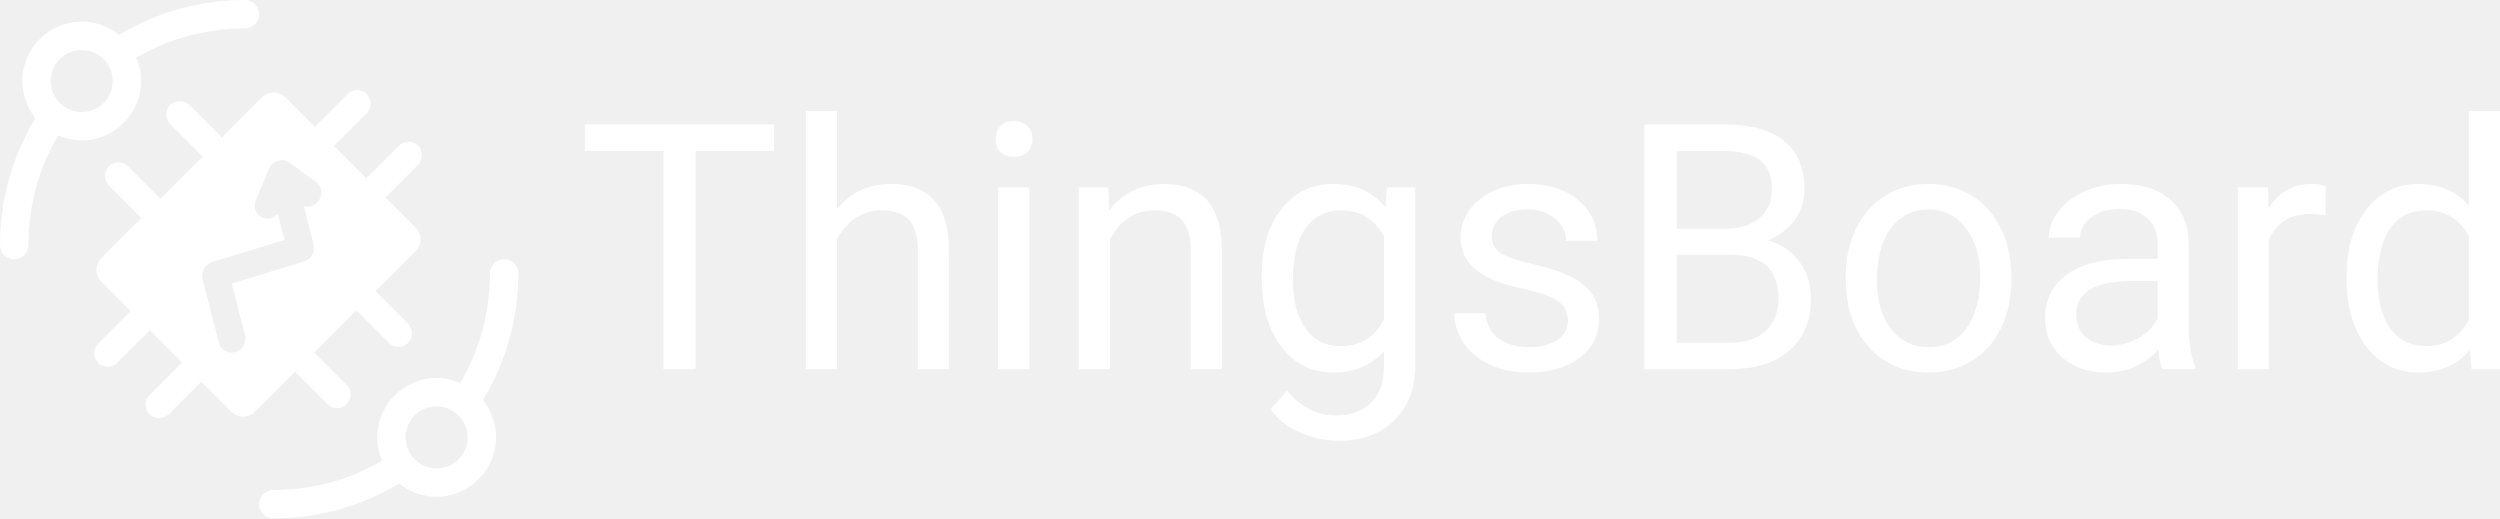
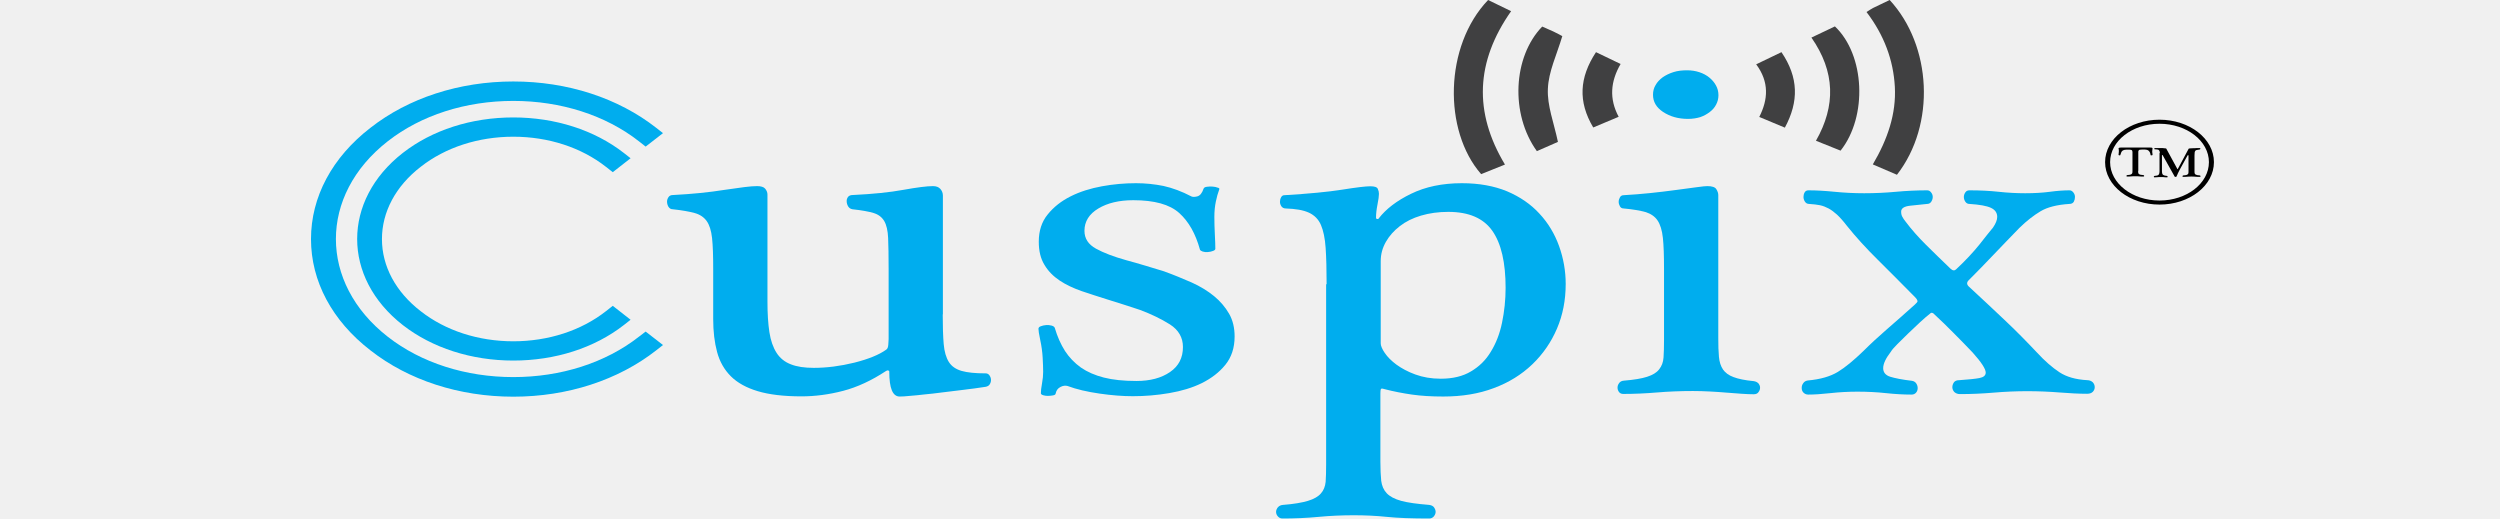
- <svg xmlns="http://www.w3.org/2000/svg" id="svg2" height="320" width="1543.4" version="1.1" viewBox="0 0 1543.427 320">
-   <g id="layer1" transform="translate(0 -732.36)">
-     <g stroke-width="28">
-       <g id="g5204-0" transform="matrix(-.66287 .69913 -.66371 -.70001 863.46 1410.6)">
-         <g id="g5175-6" transform="translate(2.5254 3.0305)" />
-         <g id="g5175-9-8" transform="translate(41.25 -30.543)" stroke-width="28" />
+ <svg xmlns="http://www.w3.org/2000/svg" version="1.1" id="svg2" x="0px" y="0px" viewBox="0 0 1543.4 320" style="enable-background:new 0 0 1543.4 320;" xml:space="preserve">
+   <style type="text/css">
+ 	.st0{fill:#00ADEE;}
+ 	.st1{fill:#404041;}
+ </style>
+   <g>
+     <path class="st0" d="M582,194.1c0,7.5,0.2,13.5,0.6,18.3c0.4,4.7,1.5,8.4,3.2,11.1c1.7,2.7,4.4,4.5,7.9,5.5c3.5,1,8.4,1.5,14.8,1.5   c1,0,1.8,0.4,2.4,1.3c0.6,0.9,0.9,1.8,0.9,2.8c0,1-0.3,1.9-0.8,2.7c-0.5,0.8-1.4,1.3-2.5,1.5c-1.7,0.3-4,0.6-6.9,1   c-2.9,0.4-6.1,0.8-9.5,1.2c-3.5,0.4-7,0.8-10.7,1.3c-3.7,0.5-7.2,0.9-10.6,1.2c-3.3,0.4-6.4,0.7-9.1,0.9c-2.7,0.3-4.8,0.4-6.3,0.4   c-4.3,0-6.4-5.1-6.4-15.4c0-0.4-0.2-0.6-0.7-0.7c-0.5-0.1-0.9,0.1-1.4,0.4c-8.8,5.8-17.6,9.9-26.4,12.2c-8.8,2.3-17.4,3.4-25.7,3.4   c-11,0-20-1.1-27-3.2c-7-2.1-12.6-5.2-16.6-9.2c-4-4-6.9-9-8.5-15c-1.6-5.9-2.4-12.7-2.4-20.3V166c0-8.1-0.2-14.4-0.7-19   c-0.5-4.6-1.6-8.1-3.3-10.5c-1.7-2.4-4.2-4.1-7.5-5c-3.3-0.9-7.8-1.7-13.4-2.3c-1.2,0-2-0.5-2.7-1.5c-0.6-1-0.9-2.1-0.9-3.2   c0-1,0.3-1.9,0.9-2.8c0.6-0.9,1.5-1.3,2.8-1.3c11.9-0.6,22.5-1.7,31.9-3.2c4.9-0.7,8.9-1.3,12.2-1.7c3.2-0.4,5.9-0.6,7.8-0.6   c2.4,0,4.1,0.5,5,1.6c0.9,1.1,1.4,2.3,1.4,3.6v66.2c0,7.4,0.4,13.6,1.2,18.8c0.8,5.2,2.3,9.4,4.4,12.7c2.1,3.3,5.1,5.7,8.8,7.1   c3.7,1.5,8.5,2.2,14.2,2.2c8.1,0,16.4-1.1,25-3.2c8.7-2.2,15.4-4.9,19.8-8.1c0.7-0.5,1.1-1.5,1.2-3c0.1-1.4,0.2-2.6,0.2-3.4V166   c0-8.1-0.1-14.4-0.3-19c-0.2-4.6-1-8.1-2.4-10.5c-1.4-2.4-3.6-4.1-6.6-5c-3-0.9-7.3-1.7-13-2.3c-1.2-0.2-2.1-0.8-2.7-1.8   c-0.6-1-0.9-2.1-0.9-3.3c0-1,0.3-1.8,0.9-2.6c0.6-0.7,1.5-1.1,2.8-1.1c12.7-0.6,23.1-1.7,31.3-3.2c8.4-1.5,14.5-2.3,18.3-2.3   c2,0,3.5,0.6,4.5,1.7c1,1.1,1.6,2.5,1.6,4.1V194.1z" />
+     <path class="st0" d="M752.7,117c-0.8,2.1-1.5,4.6-2.1,7.5c-0.6,2.9-0.9,6-0.9,9.4c0,3.5,0.1,7.1,0.3,10.9c0.2,3.8,0.3,6.7,0.3,8.8   c0,0.5-0.5,1-1.4,1.3c-0.9,0.4-2,0.6-3.2,0.7c-1.2,0.1-2.3,0-3.2-0.3c-0.9-0.3-1.5-0.7-1.7-1.2c-2.7-9.8-6.9-17.3-12.8-22.6   c-5.9-5.3-15.3-7.9-28.4-7.9c-8.7,0-15.8,1.7-21.5,5.1c-5.7,3.4-8.6,8-8.6,13.8c0,4.8,2.4,8.4,7.1,11c4.7,2.6,11,5,18.9,7.2   c3.3,0.9,7.3,2,11.9,3.4c4.6,1.4,8.3,2.5,11.2,3.4c6.1,2.2,11.8,4.6,17.1,6.9c5.3,2.4,9.9,5.2,13.8,8.4c3.9,3.2,7,6.9,9.3,10.9   c2.3,4,3.4,8.7,3.4,14c0,7-1.9,12.8-5.7,17.5c-3.8,4.7-8.7,8.4-14.5,11.3c-5.9,2.9-12.6,4.9-20.2,6.2c-7.6,1.3-15,1.9-22.4,1.9   c-6.1,0-12.9-0.5-20.5-1.6c-7.6-1.1-14.2-2.6-19.8-4.7c-1.4-0.4-2.9-0.2-4.4,0.6c-1.6,0.8-2.6,2.1-3,4.1c0,0.5-0.6,0.9-1.6,1.1   c-1.1,0.2-2.2,0.3-3.2,0.3c-1,0-2-0.1-2.9-0.4c-0.9-0.3-1.4-0.7-1.4-1.2c0-1.4,0.2-3.5,0.7-6.1c0.5-2.6,0.7-5,0.7-7.1   c0-2.2-0.1-5.2-0.3-8.8c-0.2-3.6-0.7-7.2-1.5-10.9c-0.8-3.7-1.1-6-1.1-6.9c0-0.7,0.5-1.3,1.5-1.6c1-0.4,2-0.6,3.2-0.7   c1.1-0.1,2.3,0,3.4,0.3c1.1,0.3,1.8,0.8,2,1.5c1.6,5.4,3.7,10.1,6.3,14.2c2.6,4,5.9,7.4,9.8,10.2c3.9,2.7,8.7,4.8,14.2,6.2   c5.5,1.4,12.2,2.1,20.1,2.1c8.4,0,15.3-1.8,20.7-5.5c5.4-3.7,8-8.8,8-15.5c0-5.8-2.7-10.5-8-13.9c-5.4-3.4-11.6-6.4-18.6-9   c-3.3-1.1-6.7-2.2-10.1-3.3c-3.4-1.1-6.9-2.2-10.5-3.3c-5.2-1.6-10.3-3.3-15.4-5c-5.1-1.8-9.6-3.9-13.5-6.5   c-3.9-2.6-7.1-5.8-9.4-9.7c-2.4-3.9-3.5-8.6-3.5-14.3c0-6.6,1.8-12.3,5.5-16.8c3.7-4.6,8.4-8.3,14.2-11.2   c5.8-2.9,12.2-4.9,19.3-6.2c7.1-1.3,14.1-1.9,21-1.9c5.9,0,11.5,0.6,17,1.7c5.4,1.2,11.2,3.3,17.3,6.5c0.9,0.4,2.2,0.3,3.7-0.1   c1.6-0.5,2.8-2,3.7-4.6c0.2-0.7,0.9-1.2,2.2-1.3c1.2-0.2,2.4-0.2,3.5-0.1c1.2,0.1,2.2,0.3,3.2,0.7C752.6,116,753,116.5,752.7,117z" />
+     <path class="st0" d="M819,175.5c0-9-0.2-16.5-0.6-22.4c-0.4-6-1.4-10.7-2.9-14.2c-1.5-3.5-4-6-7.4-7.6c-3.5-1.6-8.2-2.4-14.4-2.6   c-1.1,0-2-0.5-2.6-1.3c-0.6-0.9-0.9-1.8-0.9-2.8c0-0.9,0.2-1.9,0.7-2.8c0.5-0.9,1.1-1.3,2.1-1.3c14.9-0.9,26.7-2,35.5-3.4   c8.8-1.4,14.6-2.1,17.4-2.1c2.7,0,4.2,0.5,4.7,1.6c0.5,1.1,0.7,2.1,0.7,3.1c0,1.4-0.3,3.6-0.9,6.6c-0.6,3-0.9,5.7-0.9,8.2   c0,0.4,0.2,0.6,0.7,0.7c0.5,0.1,0.8,0,1-0.4c4.5-5.8,11.1-10.9,20-15.2c8.8-4.3,19.3-6.5,31.3-6.5c10.6,0,19.9,1.7,27.9,5   c8,3.4,14.7,8,20,13.8c5.4,5.8,9.4,12.5,12.1,20c2.7,7.5,4.1,15.4,4.1,23.4c0,10-1.8,19.2-5.4,27.6c-3.6,8.4-8.7,15.8-15.3,22.1   c-6.6,6.3-14.5,11.2-23.7,14.6c-9.2,3.5-19.6,5.2-31.2,5.2c-7.3,0-13.7-0.4-19.3-1.2c-5.6-0.8-11.3-1.9-17.1-3.4   c-1.2-0.4-1.9-0.4-2.1,0c-0.2,0.4-0.3,1.3-0.3,2.7v42.2c0,4.7,0.2,8.6,0.5,11.7c0.4,3.1,1.5,5.7,3.4,7.7c1.9,2,4.9,3.6,8.9,4.7   c4,1.1,9.8,1.9,17.3,2.5c1.4,0.2,2.4,0.7,3,1.5c0.6,0.9,1,1.8,1,2.8c0,1-0.4,1.9-1.1,2.8c-0.8,0.9-1.7,1.3-2.9,1.3   c-10.6,0-19.3-0.3-26.1-1c-6.8-0.7-13.5-1-20.4-1c-7.2,0-14.5,0.3-21.8,1c-7.3,0.7-14.8,1-22.2,1c-1.2,0-2.1-0.4-2.9-1.3   c-0.8-0.9-1.1-1.8-1.1-2.8c0-1,0.4-1.9,1.1-2.8c0.8-0.9,1.8-1.4,3.2-1.5c6.6-0.5,11.7-1.4,15.4-2.5c3.7-1.1,6.4-2.7,8-4.6   c1.7-1.9,2.6-4.3,2.9-7.1c0.2-2.8,0.3-6.4,0.3-10.6V175.5z M852.4,212c0,1.4,0.8,3.4,2.5,5.9c1.7,2.5,4.1,4.9,7.2,7.2   c3.2,2.3,7,4.4,11.7,6.1s9.8,2.6,15.7,2.6c7.4,0,13.6-1.5,18.6-4.5c5.1-3,9.2-7,12.3-12.2c3.2-5.2,5.5-11.1,6.9-17.9   c1.4-6.8,2.2-13.9,2.2-21.5c0-15.6-2.7-27.4-8.2-35.2c-5.5-7.8-14.5-11.7-27.2-11.7c-6.1,0-11.7,0.8-16.8,2.3   c-5.1,1.5-9.5,3.7-13.1,6.5c-3.6,2.8-6.5,6-8.6,9.7s-3.2,7.6-3.2,11.9V212z" />
+     <path class="st0" d="M1060.8,208.7c0,4.6,0.1,8.4,0.4,11.6c0.3,3.2,1.1,5.7,2.5,7.8c1.4,2,3.5,3.6,6.5,4.7c2.9,1.1,7.1,2,12.5,2.5   c1.3,0.2,2.2,0.7,2.9,1.4c0.6,0.8,1,1.6,1,2.6c0,1-0.3,1.9-1,2.8c-0.6,0.9-1.6,1.3-2.9,1.3c-2.1,0-4.6-0.1-7.4-0.3   c-2.9-0.2-6-0.4-9.3-0.7c-3.3-0.3-6.7-0.5-10.3-0.7c-3.6-0.2-7.1-0.3-10.6-0.3c-7.6,0-15.1,0.3-22.2,0.9   c-7.2,0.6-14.1,0.9-20.8,0.9c-1.1,0-2-0.4-2.6-1.2c-0.6-0.8-0.9-1.7-0.9-2.7c0-1,0.3-1.9,1-2.8c0.6-0.9,1.6-1.4,2.9-1.5   c6.2-0.5,11-1.3,14.4-2.4c3.4-1.1,5.9-2.6,7.4-4.6c1.6-2,2.5-4.4,2.7-7.3c0.2-2.9,0.3-6.4,0.3-10.7V166c0-8.1-0.2-14.5-0.7-19.1   c-0.5-4.7-1.6-8.3-3.3-10.8c-1.7-2.5-4.2-4.2-7.5-5.2c-3.3-0.9-7.8-1.7-13.4-2.2c-1,0-1.8-0.4-2.3-1.3c-0.5-0.9-0.8-1.8-0.8-2.8   c0-1,0.3-1.9,0.8-2.8c0.5-0.9,1.3-1.3,2.3-1.3c5.2-0.3,10.6-0.7,16.3-1.3c5.6-0.6,10.9-1.2,15.9-1.9c4.9-0.7,9.2-1.2,12.7-1.7   c3.5-0.5,5.8-0.7,6.7-0.7c2.9,0,4.8,0.6,5.6,1.9c0.8,1.3,1.2,2.5,1.2,3.6V208.7z" />
+     <path class="st0" d="M1042.1,73.4c-5.9,0-11-1.4-15.4-4.3c-4.2-2.8-6.2-6.3-6.2-10.6c0-2.2,0.5-4.2,1.6-6c1-1.8,2.5-3.4,4.4-4.8   c1.9-1.3,4.1-2.4,6.7-3.2c2.5-0.8,5.3-1.1,8.3-1.1c2.8,0,5.3,0.4,7.7,1.2c2.4,0.8,4.4,1.9,6.1,3.3c1.7,1.4,3.1,3,4.1,4.9   c1,1.8,1.5,3.8,1.5,6c0,2.1-0.5,4-1.4,5.7c-0.9,1.8-2.2,3.3-3.9,4.6c-1.7,1.3-3.6,2.4-5.9,3.2C1047.4,73,1044.9,73.4,1042.1,73.4z" />
+     <path class="st0" d="M1182.4,183.6c-8.3-8.4-16-16.2-23.1-23.2c-7.1-7-13.5-14-19.1-21c-2.3-3-4.4-5.3-6.1-6.9   c-1.8-1.6-3.5-2.9-5.2-3.8c-1.7-0.9-3.4-1.6-5.3-2c-1.8-0.4-4.1-0.6-6.7-0.8c-1.2,0-2-0.5-2.6-1.4c-0.6-0.9-0.9-1.9-0.9-2.9   c0-1,0.2-1.9,0.7-2.8c0.5-0.9,1.3-1.3,2.4-1.3c4.7,0,10.1,0.3,16.1,0.9c6,0.6,12.1,0.9,18.3,0.9c6.6,0,13.1-0.3,19.6-0.9   c6.5-0.6,12.9-0.9,19.3-0.9c0.9,0,1.7,0.4,2.4,1.3c0.7,0.9,1,1.8,1,2.8c0,1-0.3,1.9-0.9,2.9c-0.6,0.9-1.4,1.4-2.6,1.4   c-3.4,0.4-6.8,0.7-10.5,1.1c-3.6,0.4-5.5,1.6-5.5,3.6c0,1.3,0.2,2.3,0.7,3.2c0.5,0.9,1.1,1.9,2.1,3.1c3.6,4.8,7.7,9.4,12.3,14   c4.6,4.6,9.8,9.6,15.4,15c1.4,1.3,2.5,1.3,3.5,0.3c5.8-5.4,10.5-10.5,14.3-15.2c3.8-4.8,6.5-8.3,8.4-10.5c1.7-2.5,2.6-4.7,2.6-6.6   c0-2.5-1.3-4.4-3.9-5.6c-2.6-1.2-7-2-13.2-2.4c-1.2,0-2-0.5-2.6-1.4c-0.6-0.9-0.9-1.9-0.9-2.9c0-1,0.3-1.9,0.9-2.8   c0.6-0.9,1.4-1.3,2.6-1.3c6.5,0,12.5,0.3,18,0.9s11,0.9,16.4,0.9c5.6,0,10.7-0.3,15.2-0.9c4.5-0.6,8.5-0.9,12.1-0.9   c0.9,0,1.7,0.4,2.4,1.3c0.7,0.9,1,1.8,1,2.8c0,1-0.2,1.9-0.7,2.9c-0.5,0.9-1.4,1.4-2.8,1.4c-7.6,0.5-13.5,2-17.7,4.5   c-4.2,2.5-8.6,5.9-13.1,10.3c-5.4,5.6-10.8,11.1-16,16.6s-10.4,10.8-15.3,15.7c-1.4,1.4-1.3,2.8,0.4,4.2c7.6,7,14.8,13.8,21.7,20.3   c6.9,6.5,13.6,13.3,20.2,20.3c4.7,5.1,9.3,9.1,13.7,12c4.4,2.9,10.1,4.5,17.1,4.9c1.5,0,2.6,0.5,3.5,1.3c0.8,0.9,1.2,1.9,1.2,3   c0,1.1-0.4,2.1-1.2,2.9c-0.8,0.8-2,1.2-3.5,1.2c-5,0-10.6-0.3-17-0.8c-6.3-0.5-13-0.8-19.9-0.8c-6.8,0-13.8,0.3-20.8,0.9   c-7.1,0.6-14,0.9-20.8,0.9c-1.5,0-2.6-0.5-3.5-1.3c-0.8-0.9-1.2-1.9-1.2-3c0-1.1,0.4-2.1,1-3c0.7-0.9,1.8-1.3,3.3-1.3   c5.6-0.4,9.8-0.8,12.4-1.3c2.6-0.5,3.9-1.6,3.9-3.4c0-2.2-2.7-6.4-8.1-12.4c-4-4.2-8-8.3-11.8-12.1c-3.8-3.9-8-7.9-12.5-12.1   c-0.7-0.4-1.3-0.4-1.7,0c-1.8,1.4-4,3.3-6.5,5.6c-2.5,2.3-4.9,4.6-7.3,6.9c-2.4,2.3-4.6,4.5-6.6,6.5c-2,2-3.4,3.6-4.1,4.8   c-3.1,4-4.7,7.4-4.7,10.1c0,2.6,1.5,4.4,4.4,5.3c2.9,0.9,7.4,1.8,13.4,2.5c1.1,0.2,2,0.7,2.6,1.6c0.6,0.9,0.9,1.9,0.9,2.9   c0,1-0.3,2-1,2.8c-0.7,0.8-1.6,1.2-2.8,1.2c-5,0-10.2-0.3-15.8-0.9c-5.6-0.6-11.4-0.9-17.6-0.9c-5.6,0-11.2,0.3-16.6,0.9   c-5.4,0.6-10,0.9-13.8,0.9c-1.1,0-2.1-0.4-2.9-1.2c-0.8-0.8-1.1-1.8-1.1-2.9c0-1.1,0.3-2.1,1-3c0.6-0.9,1.5-1.4,2.7-1.6   c7.8-0.7,14-2.5,18.6-5.3c4.6-2.8,9.8-7.1,15.8-12.9c4.5-4.5,9.4-9,14.7-13.6c5.3-4.6,11-9.6,17.1-15.1c1.1-1,1.7-1.7,1.6-2.2   S1183.3,184.5,1182.4,183.6z" />
+     <g>
+       <path class="st1" d="M1152.3,7.4c1.6-1,2.8-1.8,4.1-2.5c3.4-1.7,6.8-3.3,10.2-4.9c26,28.1,28.6,76.9,4.5,107.9    c-4.8-2.1-9.6-4.1-14.9-6.4c9.2-15.6,14.5-31.3,13.6-47.9C1168.9,37.1,1163.2,21.7,1152.3,7.4z" />
+       <path class="st1" d="M929.1,101.6c-5.4,2.2-10.1,4.1-14.7,5.9C890.9,80.7,891.6,28.3,918.7,0c4.6,2.2,9.3,4.5,14.2,6.9    C911,38.1,909.7,69.3,929.1,101.6z" />
+       <path class="st1" d="M1118.3,23.2c5.5-2.6,10-4.8,14.5-6.9c18.5,17.5,20.3,55.5,3.5,76.7c-4.8-1.9-9.7-3.9-15.2-6.1    C1133.4,65.3,1133,44.3,1118.3,23.2z" />
+       <path class="st1" d="M948.8,93.3c-16.5-22.9-14.8-58.2,3.3-76.9c2.2,1,4.6,2,6.8,3c2.5,1.2,4.9,2.5,5.6,2.9    c-3.4,11.5-8.5,21.9-8.9,32.5c-0.5,10.4,3.7,20.9,6.2,32.8C959,88.9,954,91,948.8,93.3z" />
+       <path class="st1" d="M985.3,32.2c5.5,2.6,10,4.8,15.2,7.3c-6.2,10.7-7.2,21.4-1.2,32.6c-5.3,2.2-10.1,4.2-15.7,6.6    C974.1,62.7,975,47.9,985.3,32.2z" />
+       <path class="st1" d="M1099.8,32.2c10.6,15.6,10.8,30.5,2.1,46.6c-5.6-2.3-10.3-4.3-15.8-6.6c5.5-10.8,6.2-21.6-1.9-32.5    C1089.3,37.2,1094,35,1099.8,32.2z" />
+     </g>
+     <g>
+       <path class="st0" d="M394.4,207.9c-20.6,16.1-48.1,24.9-77.5,24.9c-29.3,0-56.9-8.8-77.5-24.9c-42.7-33.3-42.7-87.4,0-120.7    c20.6-16.1,48.1-24.9,77.5-24.9c29.3,0,56.9,8.8,77.5,24.9l4.2,3.3l10.7-8.3l-4.2-3.3c-23.5-18.4-54.8-28.6-88.2-28.6    s-64.7,10.2-88.2,28.6c-23.7,18.3-36.7,42.7-36.7,68.7s13,50.4,36.7,68.7c23.5,18.4,54.8,28.6,88.2,28.6s64.7-10.2,88.2-28.6    l4.2-3.3l-10.7-8.3L394.4,207.9z" />
+       <path class="st0" d="M316.9,84.4c21.6,0,41.9,6.6,57.2,18.6l4.2,3.3l11-8.6l-4.2-3.3c-18.1-14.1-42.4-21.9-68.2-21.9    c-25.9,0-50.1,7.8-68.2,21.9c-37.6,29.3-37.6,77,0,106.3c18.1,14.1,42.4,21.9,68.2,21.9c25.9,0,50.1-7.8,68.2-21.9l4.2-3.3    l-11-8.6l-4.2,3.3c-15.3,12-35.6,18.6-57.2,18.6c-21.6,0-41.9-6.6-57.2-18.6c-15.4-11.9-23.9-27.7-23.9-44.5s8.5-32.7,23.9-44.6    C275,91,295.3,84.4,316.9,84.4z" />
+     </g>
+     <g>
+       <g>
+         <g>
+           <path d="M1320,105.5c0,0.6,0,1,0.1,1.3c0.1,0.3,0.2,0.6,0.5,0.7c0.2,0.2,0.6,0.3,1,0.4c0.4,0.1,1,0.1,1.7,0.2      c0.1,0,0.2,0.1,0.3,0.2c0.1,0.1,0.1,0.2,0.1,0.3s0,0.2-0.1,0.3c-0.1,0.1-0.2,0.1-0.3,0.1c-0.9,0-1.8,0-2.6-0.1      c-0.8-0.1-1.6-0.1-2.4-0.1c-0.9,0-1.7,0-2.6,0.1c-0.9,0.1-1.7,0.1-2.5,0.1c-0.1,0-0.2,0-0.3-0.1c-0.1-0.1-0.1-0.2-0.1-0.3      s0-0.2,0.1-0.3c0.1-0.1,0.2-0.1,0.3-0.2c0.7-0.1,1.3-0.1,1.7-0.2c0.4-0.1,0.7-0.2,1-0.4c0.2-0.2,0.4-0.4,0.5-0.7      c0.1-0.3,0.1-0.8,0.1-1.3V93.8c0-0.6-0.2-1-0.6-1.2c-0.4-0.2-1.1-0.2-2.1-0.2c-0.8,0-1.5,0-2.1,0.1c-0.5,0.1-1,0.3-1.3,0.5      c-0.4,0.3-0.6,0.6-0.8,1c-0.2,0.4-0.4,1-0.6,1.7c0,0.1-0.1,0.2-0.2,0.2c-0.1,0-0.2,0-0.4,0c-0.1,0-0.2,0-0.3-0.1      c-0.1-0.1-0.2-0.1-0.2-0.2c0.1-0.6,0.1-1.3,0.2-2c0-0.7,0-1.3-0.2-2c0-0.2,0.2-0.3,0.5-0.4c0.3-0.1,0.7-0.1,1-0.1h18      c0.4,0,0.8,0,1.1,0.1c0.3,0.1,0.4,0.2,0.4,0.4c0,0.2-0.1,0.5-0.1,0.8c0,0.3-0.1,0.6-0.1,1s0,0.7,0.1,1.1c0,0.4,0.1,0.7,0.1,1.1      c0,0.1-0.1,0.1-0.2,0.2c-0.1,0.1-0.2,0.1-0.4,0.1c-0.1,0-0.3,0-0.4,0c-0.1,0-0.2-0.1-0.2-0.2c-0.1-0.7-0.3-1.3-0.5-1.7      c-0.2-0.4-0.5-0.8-0.9-1.1c-0.4-0.3-0.8-0.4-1.4-0.5s-1.2-0.1-1.9-0.1c-1,0-1.7,0.1-2.2,0.2c-0.4,0.2-0.7,0.6-0.7,1.2V105.5z" />
+           <path d="M1333.4,94.5c0-0.5-0.1-0.9-0.2-1.2c-0.1-0.3-0.3-0.5-0.5-0.7c-0.2-0.2-0.5-0.3-0.9-0.3c-0.4-0.1-0.9-0.1-1.4-0.1      c-0.1,0-0.2,0-0.3-0.1c-0.1-0.1-0.1-0.2-0.1-0.3c0-0.1,0-0.2,0.1-0.3s0.2-0.1,0.3-0.1c0.2,0,0.5,0,0.9,0s0.9,0,1.4,0      c0.5,0,1,0,1.6,0c0.6,0,1.1,0,1.5,0.1c0.5,0,0.8,0.1,1.1,0.1c0.3,0,0.5,0.1,0.5,0.2l6.8,12.5c0,0.1,0.1,0.1,0.2,0.1      c0.1,0,0.1,0,0.1-0.1l6.7-12.5c0-0.1,0.3-0.1,0.9-0.2c0.6,0,1.2-0.1,1.9-0.1c0.7,0,1.5,0,2.2-0.1c0.7,0,1.3,0,1.8,0      c0.1,0,0.2,0,0.3,0.1s0.1,0.2,0.1,0.3c0,0.1,0,0.2-0.1,0.3c-0.1,0.1-0.2,0.1-0.3,0.2c-0.8,0.1-1.3,0.2-1.8,0.3      c-0.4,0.1-0.7,0.2-0.9,0.5c-0.2,0.2-0.3,0.6-0.4,1c0,0.5-0.1,1.1-0.1,1.9v9.7c0,0.6,0,1,0.1,1.3c0.1,0.3,0.3,0.6,0.5,0.7      s0.6,0.3,1,0.4c0.4,0.1,1,0.1,1.7,0.2c0.1,0,0.2,0.1,0.3,0.2c0.1,0.1,0.1,0.2,0.1,0.3s0,0.2-0.1,0.3c-0.1,0.1-0.2,0.1-0.4,0.1      c-0.9,0-1.7,0-2.6-0.1c-0.8-0.1-1.6-0.1-2.5-0.1c-0.9,0-1.7,0-2.6,0.1c-0.9,0.1-1.7,0.1-2.5,0.1c-0.1,0-0.2,0-0.3-0.1      c-0.1-0.1-0.1-0.2-0.1-0.3s0-0.2,0.1-0.3c0.1-0.1,0.2-0.1,0.3-0.2c0.7-0.1,1.3-0.1,1.7-0.2c0.4-0.1,0.7-0.2,1-0.4      s0.4-0.4,0.5-0.7c0.1-0.3,0.1-0.8,0.1-1.3v-9.7c0-0.1-0.1-0.2-0.3-0.2c-0.2,0-0.3,0.1-0.3,0.2l-4.9,8.9c-0.3,0.6-0.7,1.3-1,2      c-0.3,0.7-0.6,1.5-1,2.2c0,0.1-0.1,0.1-0.2,0.1c-0.1,0-0.2,0-0.3,0c-0.1,0-0.2,0-0.3,0c-0.1,0-0.2-0.1-0.2-0.1l-7.4-13.2      c0-0.1-0.1-0.1-0.3-0.2c-0.2,0-0.2,0-0.2,0.2v9.8c0,0.6,0.1,1.1,0.2,1.5c0.1,0.4,0.3,0.6,0.6,0.8c0.3,0.2,0.6,0.3,1,0.4      c0.4,0.1,0.8,0.1,1.3,0.2c0.1,0,0.2,0.1,0.3,0.2c0.1,0.1,0.1,0.2,0.1,0.3s0,0.2-0.1,0.3c-0.1,0.1-0.2,0.1-0.3,0.1      c-0.5,0-1,0-1.6-0.1c-0.6-0.1-1.3-0.1-2.1-0.1c-0.8,0-1.6,0-2.3,0.1c-0.7,0.1-1.2,0.1-1.7,0.1c-0.1,0-0.2,0-0.3-0.1      c-0.1-0.1-0.1-0.2-0.1-0.3c0-0.1,0-0.2,0.1-0.3c0.1-0.1,0.2-0.1,0.3-0.2c0.6-0.1,1.1-0.1,1.5-0.2c0.4-0.1,0.7-0.2,0.9-0.4      c0.2-0.2,0.4-0.4,0.5-0.8c0.1-0.4,0.2-0.8,0.2-1.5V94.5z" />
+         </g>
      </g>
-       <g id="g5175-6-35" transform="matrix(.57657 .52719 -.57729 .52786 584.63 346.6)" />
-       <g id="g5204-0-5-0" transform="matrix(.66287 -.69913 .66371 .70001 -543.46 380.47)">
-         <g id="g5175-6-35-9" transform="translate(2.5254 3.0305)" />
-         <g id="g5175-9-8-2-6" transform="translate(41.25 -30.543)" stroke-width="28" />
-       </g>
-     </g>
-     <g id="text4279" transform="translate(0 732.36)" fill="#305680">
-       <g id="g9352" fill="#fff">
-         <g id="g4241" transform="translate(-.000061238 -732.36)">
-           <path id="path4278" style="color-rendering:auto;text-decoration-color:#000000;color:#000000;isolation:auto;mix-blend-mode:normal;shape-rendering:auto;solid-color:#000000;block-progression:tb;text-decoration-line:none;text-decoration-style:solid;image-rendering:auto;white-space:normal;text-indent:0;text-transform:none" d="m151.13 732.36c-28.363 0-54.915 7.915-77.613 21.537-6.472-5.262-14.605-8.191-23.067-8.194a8.766 8.766 0 0 0 -0.004 0c-20.154 0.001-36.679 16.528-36.678 36.682a8.766 8.766 0 0 0 0 0.011c0.01 8.415 2.927 16.483 8.103 22.927-13.83 22.83-21.87 49.58-21.87 78.17a8.766 8.766 0 1 0 17.531 0c0-24.702 6.719-47.748 18.378-67.574 4.566 1.985 9.473 3.15 14.519 3.157a8.766 8.766 0 0 0 0.012 0c20.155 0.001 36.683-16.527 36.682-36.682a8.766 8.766 0 0 0 0 -0.004c-0.002-4.999-1.139-9.863-3.083-14.397 19.717-11.484 42.585-18.095 67.085-18.095a8.766 8.766 0 1 0 0 -17.531zm-100.69 30.88c5.913 0.002 11.191 2.512 14.836 7.077a8.766 8.766 0 0 0 0.183 0.215c2.671 3.38 4.133 7.553 4.134 11.863-0.002 10.677-8.468 19.144-19.144 19.148-4.37-0.008-8.601-1.509-12-4.255a8.766 8.766 0 0 0 -0.012 -0.009c-4.514-3.633-7.136-9.098-7.144-14.893 0.003-10.677 8.47-19.144 19.148-19.146z" />
-           <path id="path4486-0-9-6-9-7-6-5" style="color-rendering:auto;text-decoration-color:#000000;color:#000000;isolation:auto;mix-blend-mode:normal;shape-rendering:auto;solid-color:#000000;block-progression:tb;text-decoration-line:none;text-decoration-style:solid;image-rendering:auto;white-space:normal;text-indent:0;text-transform:none" d="m66.992 835.19c-1.492 1.558-2.366 3.71-2.258 6.071 0.096 2.045 0.913 4.02 2.337 5.518 6.805 6.856 20.223 20.223 20.223 20.223l11.844-11.83s-12.973-12.961-20.176-20.171c-1.604-1.633-3.75-2.314-6.012-2.324-2.358-0.011-4.467 0.954-5.959 2.512zm32.147 19.983-36.639 36.639c-3.975 3.976-3.975 10.421 0 14.397l18.156 18.156 31.753 31.753 30.478 30.478c3.976 3.976 10.422 3.976 14.398 0l24.791-24.791 37.914-37.914 36.639-36.639c3.975-3.976 3.975-10.422-0.001-14.398l-18.63-18.63-31.75-31.76-30.01-30c-3.976-3.975-10.421-3.975-14.397 0l-24.79 24.79-37.91 37.91zm37.911-37.91s-12.973-12.961-20.176-20.171c-1.604-1.633-3.75-2.314-6.012-2.324-4.717-0.023-8.434 3.862-8.217 8.583 0.096 2.045 0.913 4.02 2.337 5.518 6.805 6.856 20.223 20.223 20.223 20.223l11.844-11.83zm69.193 5.213s12.961-12.973 20.171-20.176c1.633-1.604 2.314-3.75 2.324-6.012 0.022-4.717-3.862-8.434-8.583-8.217-2.045 0.096-4.02 0.913-5.518 2.337-6.856 6.805-20.223 20.223-20.223 20.223l11.83 11.844zm31.753 31.753s12.961-12.973 20.171-20.176c1.633-1.604 2.314-3.75 2.324-6.012 0.022-4.717-3.862-8.434-8.583-8.217-2.045 0.096-4.02 0.913-5.518 2.337-6.856 6.805-20.223 20.223-20.223 20.223l11.83 11.844zm-18.009 69.667s12.973 12.961 20.178 20.169c1.604 1.632 3.75 2.314 6.012 2.324 4.717 0.022 8.434-3.861 8.217-8.583l-0.002 0.002c-0.096-2.045-0.914-4.021-2.338-5.519-6.805-6.856-20.222-20.222-20.222-20.222l-11.844 11.83zm-37.914 37.914s12.973 12.961 20.178 20.169c1.604 1.632 3.75 2.314 6.012 2.324 4.717 0.023 8.434-3.861 8.217-8.583h-0.002c-0.096-2.045-0.913-4.021-2.337-5.518-6.805-6.856-20.223-20.223-20.223-20.223l-11.844 11.83zm-69.667-5.687s-12.961 12.973-20.169 20.178c-1.632 1.604-2.314 3.75-2.324 6.012-0.023 4.717 3.861 8.434 8.583 8.217h-0.002c2.045-0.096 4.02-0.913 5.518-2.337 6.856-6.805 20.223-20.223 20.223-20.223l-11.82-11.84zm-31.743-31.74s-12.961 12.973-20.169 20.178c-1.632 1.604-2.314 3.75-2.324 6.012-0.023 4.717 3.861 8.434 8.583 8.217h-0.002c2.045-0.096 4.02-0.913 5.518-2.337 6.856-6.805 20.223-20.223 20.223-20.223l-11.829-11.85zm87.237-90.554c1.679-1.706 3.967-2.66 6.297-2.626 1.663 0.024 3.253 0.55 4.562 1.51l16.499 12.1c3.201 2.297 4.144 6.659 2.231 10.312-1.914 3.653-6.123 5.524-9.951 4.423l6.124 23.948c1.113 4.352-1.564 8.968-5.983 10.317l-44.642 13.631 8.246 31.883c1.173 4.37-1.502 9.044-5.955 10.407s-8.976-1.111-10.068-5.505l-10.282-39.769c-1.127-4.356 1.549-8.985 5.976-10.338l44.661-13.637-4.122-16.118c-2.763 3.064-7.234 3.808-10.586 1.762-3.353-2.047-4.614-6.29-2.986-10.047l8.117-19.454c0.433-1.038 1.067-1.989 1.862-2.797z" fill-rule="evenodd" />
-           <path id="path4278-5" style="color-rendering:auto;text-decoration-color:#000000;color:#000000;isolation:auto;mix-blend-mode:normal;shape-rendering:auto;solid-color:#000000;block-progression:tb;text-decoration-line:none;text-decoration-style:solid;image-rendering:auto;white-space:normal;text-indent:0;text-transform:none" d="m168.87 1052.4c28.363 0 54.915-7.915 77.614-21.538 6.472 5.262 14.605 8.192 23.067 8.194a8.766 8.766 0 0 0 0.004 0c20.155-0.001 36.68-16.528 36.679-36.682a8.766 8.766 0 0 0 0 -0.011c-0.01-8.415-2.927-16.484-8.103-22.927 13.825-22.82 21.866-49.572 21.866-78.162a8.766 8.766 0 1 0 -17.531 0c0 24.703-6.719 47.749-18.378 67.575-4.566-1.985-9.473-3.15-14.519-3.157a8.766 8.766 0 0 0 -0.012 0c-20.155-0.001-36.683 16.527-36.682 36.682 0.002 4.999 1.139 9.863 3.083 14.397-19.717 11.484-42.586 18.095-67.086 18.095a8.766 8.766 0 1 0 0 17.531zm100.69-30.875c-5.913 0-11.191-2.512-14.836-7.077a8.766 8.766 0 0 0 -0.183 -0.215c-2.671-3.38-4.133-7.553-4.134-11.863 0.002-10.677 8.468-19.144 19.144-19.148 4.37 0.008 8.601 1.509 12 4.255a8.766 8.766 0 0 0 0.012 0.009c4.514 3.633 7.136 9.098 7.144 14.893-0.003 10.677-8.47 19.145-19.148 19.146z" />
-         </g>
-         <g id="g8299">
-           <path id="path4345" d="m477.92 93.229h-48.56v134.68h-19.818v-134.68h-48.456v-16.394h116.83v16.394z" />
-           <path id="path4347" d="m516.72 129.23q12.762-15.668 33.203-15.668 35.59 0 35.901 40.155v74.188h-19.196v-74.292q-0.104-12.14-5.603-17.95-5.396-5.811-16.913-5.811-9.338 0-16.394 4.981-7.056 4.981-10.999 13.074v79.999h-19.196v-159.38h19.196v60.699z" />
-           <path id="path4349" d="m635.43 227.91h-19.196v-112.27h19.196v112.27zm-20.76-142.05q0-4.669 2.801-7.886 2.905-3.217 8.508-3.217t8.508 3.217 2.905 7.886q0 4.669-2.905 7.782t-8.508 3.113-8.508-3.113q-2.801-3.113-2.801-7.782z" />
-           <path id="path4351" d="m684.19 115.64 0.623 14.111q12.866-16.187 33.618-16.187 35.59 0 35.901 40.155v74.188h-19.196v-74.292q-0.104-12.14-5.603-17.95-5.396-5.811-16.913-5.811-9.338 0-16.394 4.981-7.056 4.981-10.999 13.074v79.999h-19.196v-112.27h18.158z" />
-           <path id="path4353" d="m778.92 170.84q0-26.251 12.14-41.711 12.14-15.564 32.166-15.564 20.544 0 32.062 14.526l0.934-12.451h17.535v109.57q0 21.79-12.97 34.344-12.866 12.555-34.656 12.555-12.14 0-23.761-5.188t-17.743-14.215l9.961-11.517q12.347 15.253 30.194 15.253 14.008 0 21.79-7.886 7.886-7.886 7.886-22.205v-9.65q-11.517 13.281-31.439 13.281-19.714 0-31.958-15.875-12.14-15.875-12.14-43.268zm19.299 2.179q0 18.988 7.782 29.883 7.782 10.791 21.79 10.791 18.158 0 26.666-16.498v-51.257q-8.82-16.083-26.459-16.083-14.008 0-21.893 10.895-7.886 10.895-7.886 32.269z" />
-           <path id="path4355" d="m967.98 198.13q0-7.782-5.914-12.036-5.811-4.358-20.441-7.471-14.526-3.113-23.138-7.471-8.508-4.358-12.659-10.376-4.047-6.018-4.047-14.319 0-13.8 11.621-23.346 11.725-9.546 29.883-9.546 19.092 0 30.92 9.857 11.932 9.857 11.932 25.214h-19.299q0-7.886-6.744-13.593-6.641-5.707-16.809-5.707-10.48 0-16.394 4.565-5.914 4.565-5.914 11.932 0 6.952 5.499 10.48 5.499 3.528 19.818 6.744 14.423 3.217 23.346 7.678 8.923 4.462 13.177 10.791 4.358 6.226 4.358 15.253 0 15.045-12.036 24.176-12.036 9.027-31.232 9.027-13.489 0-23.865-4.773t-16.29-13.281q-5.811-8.612-5.811-18.573h19.196q0.519 9.65 7.678 15.356 7.263 5.603 19.092 5.603 10.895 0 17.432-4.358 6.641-4.462 6.641-11.829z" />
-           <path id="path4357" d="m1015.2 227.91v-151.07h49.39q24.591 0 36.938 10.168 12.451 10.168 12.451 30.09 0 10.583-6.018 18.781-6.018 8.093-16.394 12.555 12.244 3.424 19.299 13.074 7.159 9.546 7.159 22.827 0 20.337-13.178 31.958t-37.25 11.621h-52.399zm19.922-70.66v54.37h32.892q13.904 0 21.893-7.159 8.093-7.263 8.093-19.922 0-27.289-29.675-27.289h-33.203zm0-15.979h30.09q13.074 0 20.856-6.537 7.886-6.537 7.886-17.743 0-12.451-7.263-18.054-7.263-5.707-22.101-5.707h-29.468v48.041z" />
-           <path id="path4359" d="m1139.5 170.74q0-16.498 6.433-29.675 6.537-13.177 18.054-20.337 11.621-7.159 26.459-7.159 22.931 0 37.042 15.875 14.215 15.875 14.215 42.23v1.349q0 16.394-6.329 29.468-6.226 12.97-17.95 20.233-11.621 7.263-26.77 7.263-22.827 0-37.042-15.875-14.1-15.88-14.1-42.02v-1.349zm19.299 2.283q0 18.677 8.612 29.987 8.716 11.31 23.242 11.31 14.63 0 23.242-11.414 8.612-11.517 8.612-32.166 0-18.469-8.82-29.883-8.716-11.517-23.242-11.517-14.215 0-22.931 11.31-8.716 11.31-8.716 32.373z" />
-           <path id="path4361" d="m1335.1 227.91q-1.66-3.32-2.698-11.829-13.385 13.904-31.958 13.904-16.602 0-27.289-9.338-10.584-9.442-10.584-23.865 0-17.535 13.281-27.185 13.385-9.753 37.561-9.753h18.677v-8.82q0-10.065-6.018-15.979-6.018-6.018-17.743-6.018-10.272 0-17.224 5.188-6.952 5.188-6.952 12.555h-19.299q0-8.405 5.914-16.187 6.018-7.886 16.186-12.451 10.272-4.565 22.516-4.565 19.403 0 30.402 9.753 10.998 9.65 11.414 26.666v51.672q0 15.46 3.943 24.591v1.66h-20.129zm-31.854-14.63q9.027 0 17.12-4.669 8.093-4.669 11.725-12.14v-23.035h-15.045q-35.278 0-35.278 20.648 0 9.027 6.018 14.111 6.018 5.084 15.46 5.084z" />
-           <path id="path4363" d="m1435.8 132.87q-4.358-0.726-9.442-0.726-18.884 0-25.629 16.083v79.688h-19.196v-112.27h18.677l0.311 12.97q9.442-15.045 26.77-15.045 5.603 0 8.508 1.453v17.847z" />
-           <path id="path4365" d="m1448.7 170.84q0-25.836 12.244-41.504 12.244-15.771 32.062-15.771 19.714 0 31.232 13.489v-58.521h19.196v159.38h-17.639l-0.934-12.036q-11.517 14.111-32.062 14.111-19.507 0-31.854-15.979-12.244-15.979-12.244-41.711v-1.453zm19.196 2.179q0 19.092 7.886 29.883 7.886 10.791 21.79 10.791 18.262 0 26.666-16.394v-51.569q-8.612-15.875-26.459-15.875-14.111 0-21.997 10.895-7.886 10.895-7.886 32.269z" />
-         </g>
+       <g>
+         <path d="M1333.2,126.3c-18.5,0-33.6-11.7-33.6-26.2s15.1-26.2,33.6-26.2s33.6,11.7,33.6,26.2S1351.7,126.3,1333.2,126.3z      M1333.2,76.4c-16.8,0-30.5,10.6-30.5,23.7s13.7,23.7,30.5,23.7s30.5-10.6,30.5-23.7S1350,76.4,1333.2,76.4z" />
      </g>
    </g>
  </g>
</svg>
